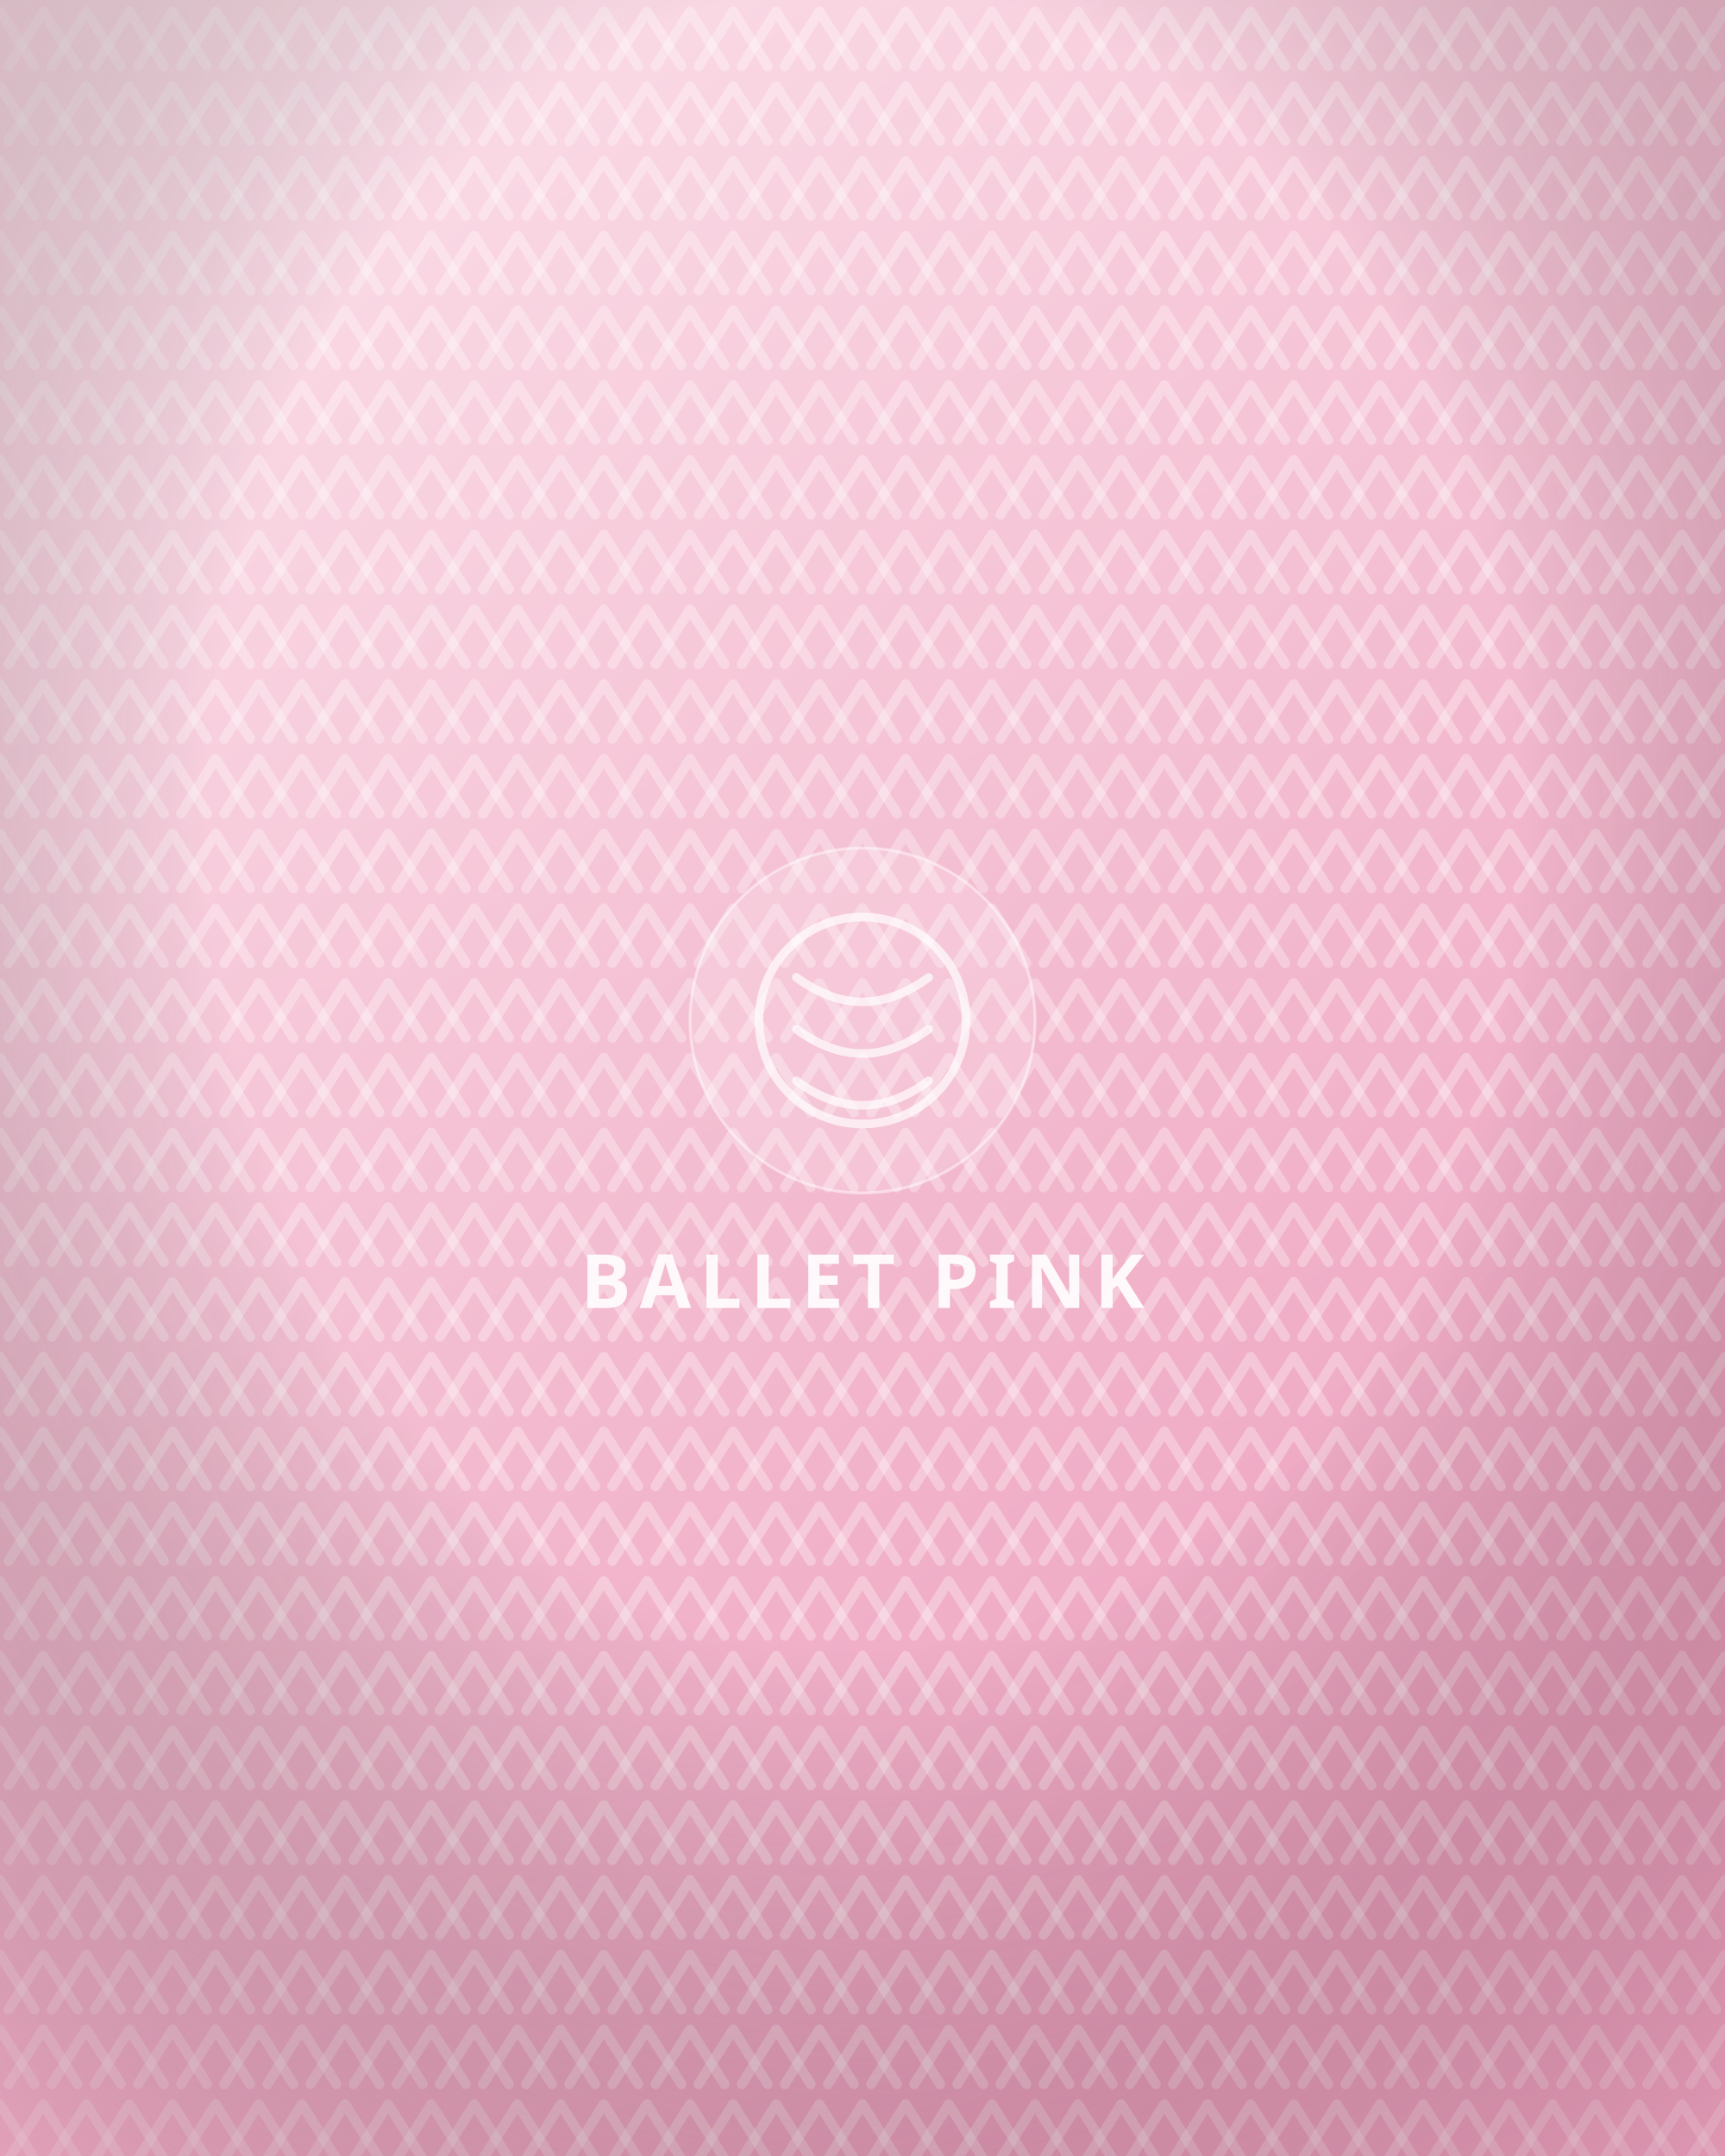
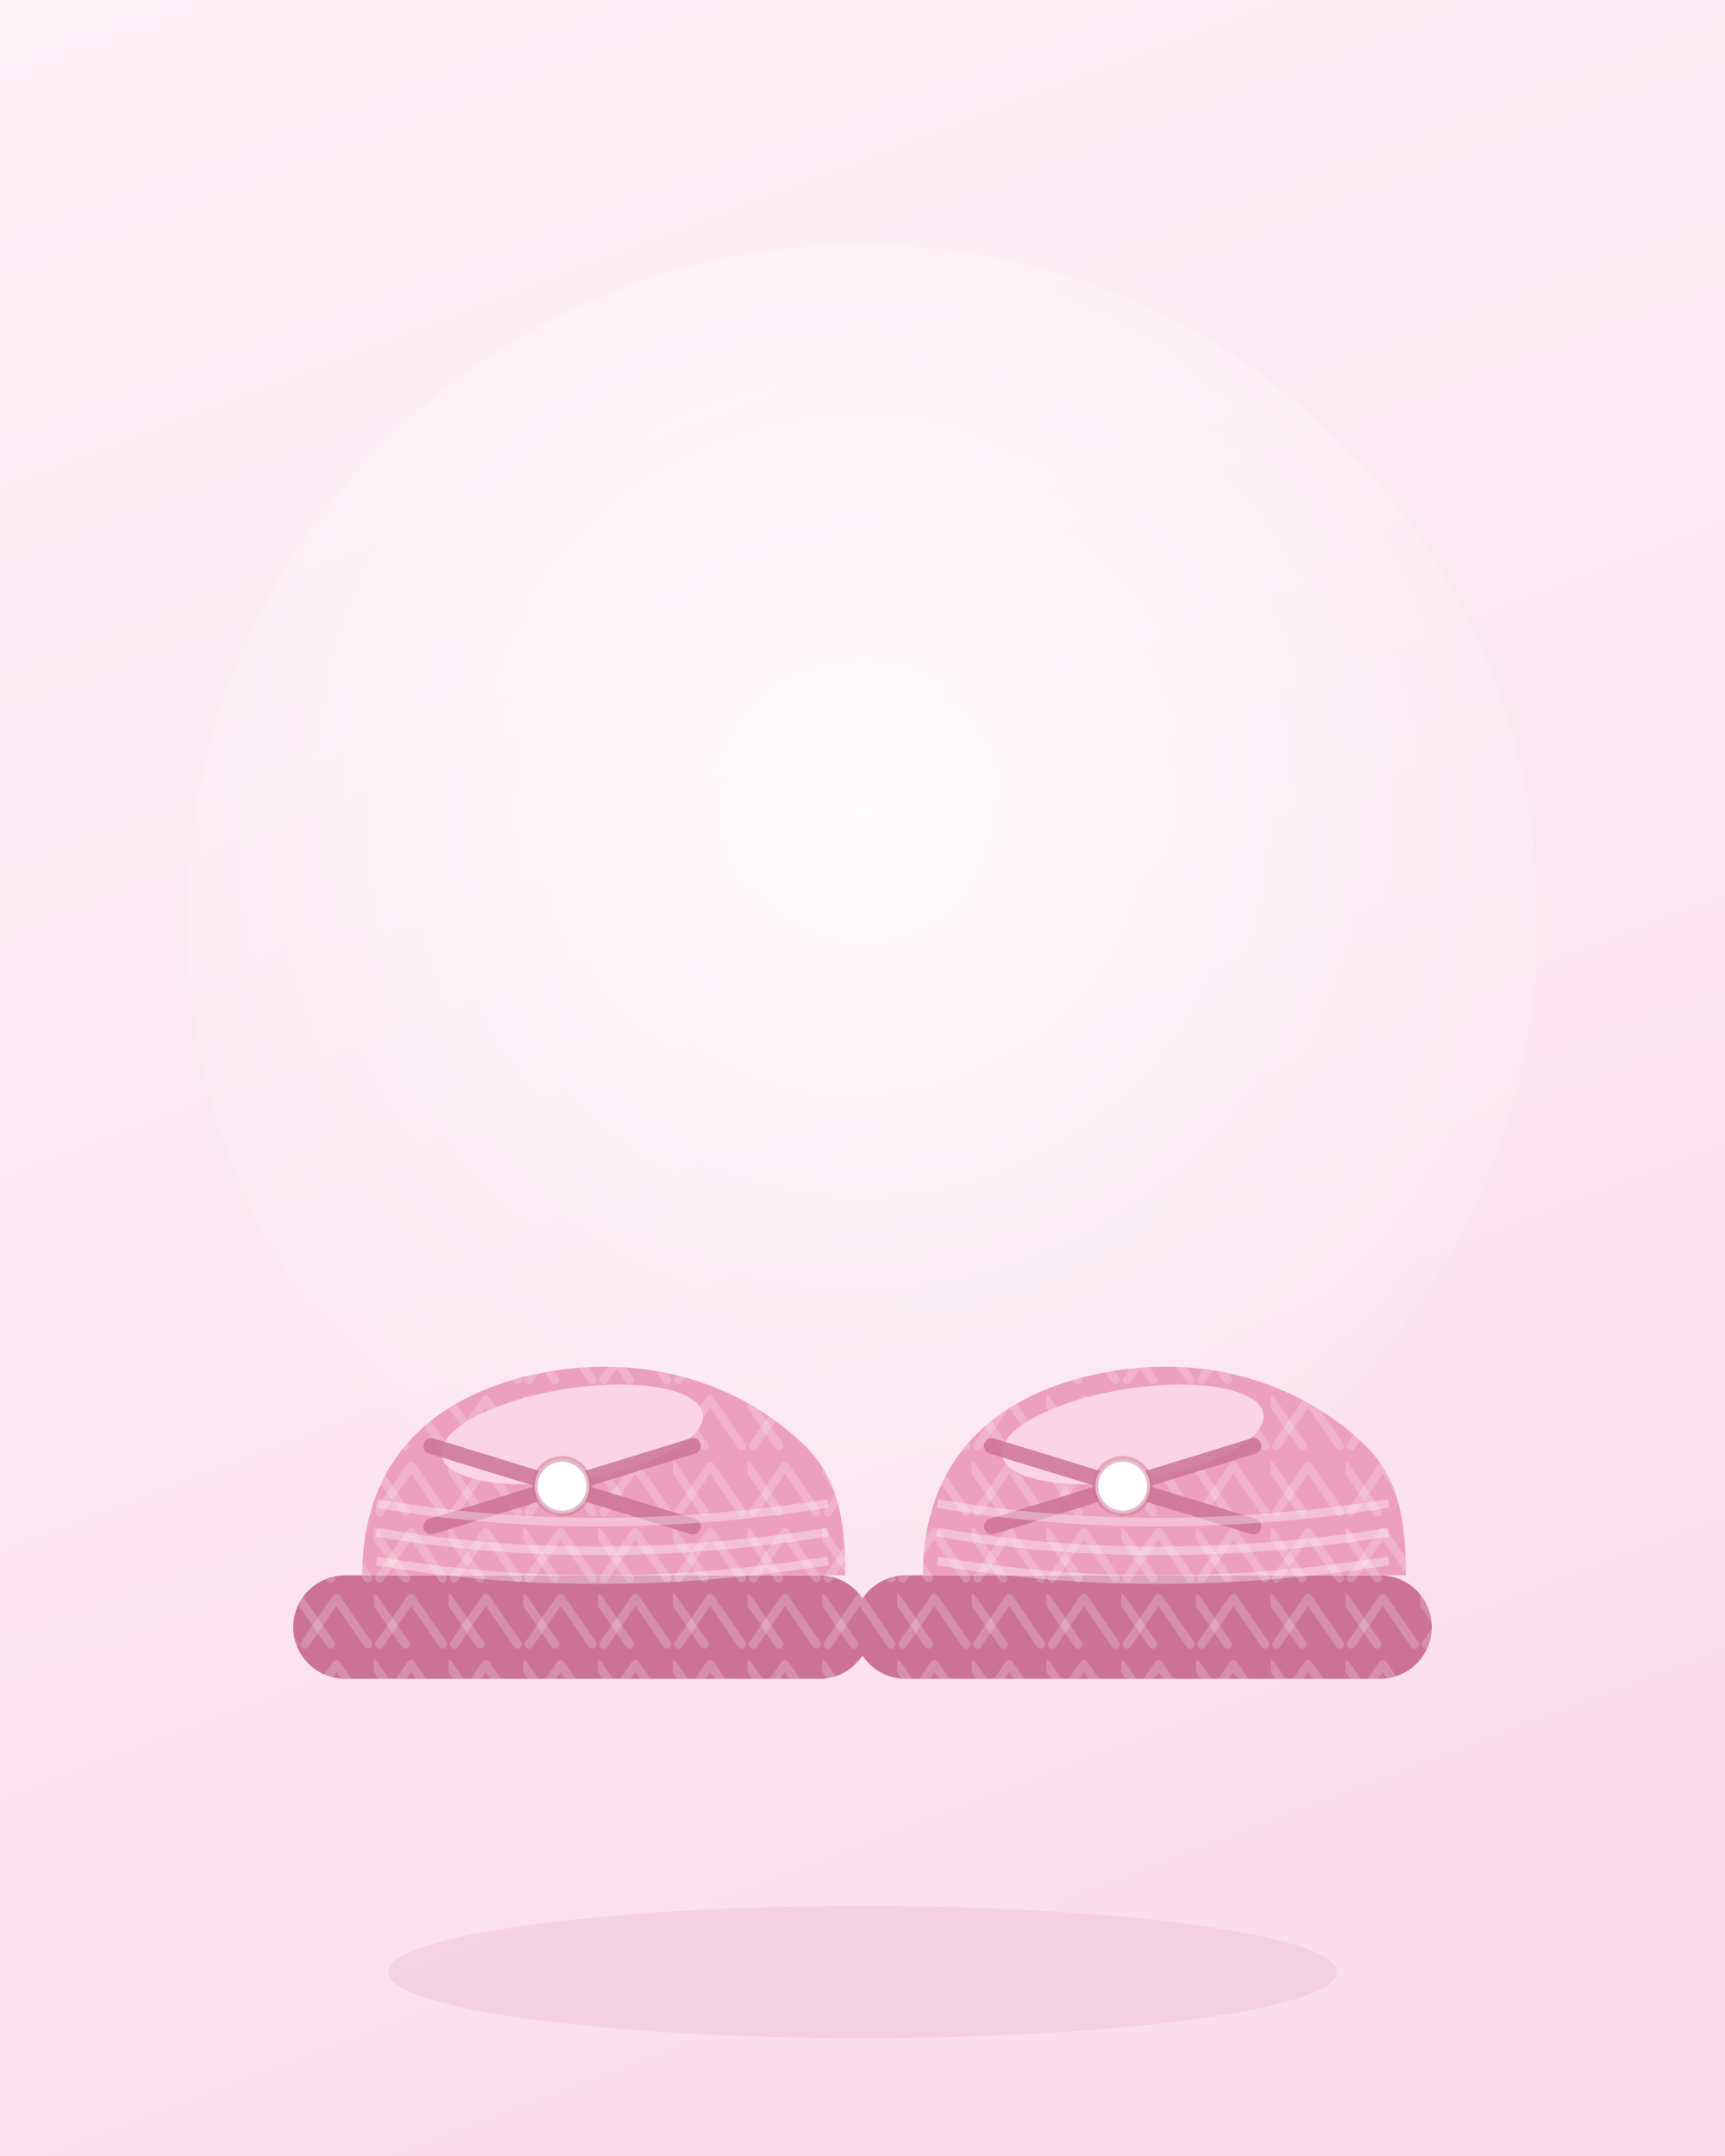
- <svg xmlns="http://www.w3.org/2000/svg" viewBox="0 0 1200 1500" width="1200" height="1500" role="img" aria-label="Ballet Pink crochet">
+ <svg xmlns="http://www.w3.org/2000/svg" viewBox="0 0 1200 1500" width="1200" height="1500" role="img">
  <defs>
-     <linearGradient id="g" x1="0" y1="0" x2="0.6" y2="1">
-       <stop offset="0" stop-color="#fce4ec" />
-       <stop offset="1" stop-color="#eda0bd" />
+     <linearGradient id="bg" x1="0" y1="0" x2="0.3" y2="1">
+       <stop offset="0" stop-color="#fff2f7" />
+       <stop offset="1" stop-color="#fadfeb" />
    </linearGradient>
-     <pattern id="stitch" width="60" height="52" patternUnits="userSpaceOnUse" patternTransform="rotate(0)">
-       <path d="M6 46 L30 8 L54 46" fill="none" stroke="#ffffff" stroke-opacity="0.30" stroke-width="7" stroke-linecap="round" stroke-linejoin="round" />
-       <path d="M-24 46 L0 8 L24 46" fill="none" stroke="#ffffff" stroke-opacity="0.30" stroke-width="7" stroke-linecap="round" stroke-linejoin="round" />
-       <path d="M36 46 L60 8 L84 46" fill="none" stroke="#ffffff" stroke-opacity="0.30" stroke-width="7" stroke-linecap="round" stroke-linejoin="round" />
+     <pattern id="stitch" width="52" height="46" patternUnits="userSpaceOnUse">
+       <path d="M4 40 L26 8 L48 40" fill="none" stroke="#fff" stroke-opacity="0.20" stroke-width="6" stroke-linecap="round" stroke-linejoin="round" />
+       <path d="M-22 40 L0 8 L22 40" fill="none" stroke="#fff" stroke-opacity="0.20" stroke-width="6" stroke-linecap="round" stroke-linejoin="round" />
    </pattern>
-     <radialGradient id="vig" cx="0.5" cy="0.38" r="0.85">
-       <stop offset="0.45" stop-color="#000" stop-opacity="0" />
-       <stop offset="1" stop-color="#eda0bd" stop-opacity="0.55" />
+     <radialGradient id="glow" cx="0.5" cy="0.42" r="0.62">
+       <stop offset="0" stop-color="#ffffff" stop-opacity="0.85" />
+       <stop offset="1" stop-color="#ffffff" stop-opacity="0" />
    </radialGradient>
+     <clipPath id="objclip">
+       <path d="M240 1096 h330 a36 36 0 0 1 0 72 H240 a36 36 0 0 1 0-72 Z" />
+       <path d="M252 1096 c0-74 42-120 112-138 c80-20 150 4 194 46 c26 24 30 56 30 92 Z" />
+       <path d="M630 1096 h330 a36 36 0 0 1 0 72 H630 a36 36 0 0 1 0-72 Z" />
+       <path d="M642 1096 c0-74 42-120 112-138 c80-20 150 4 194 46 c26 24 30 56 30 92 Z" />
+     </clipPath>
  </defs>
-   <rect width="1200" height="1500" fill="url(#g)" />
-   <rect width="1200" height="1500" fill="url(#stitch)" />
-   <rect width="1200" height="1500" fill="url(#vig)" />
-   <g opacity="0.92" transform="translate(600 710)">
-     <circle r="120" fill="#ffffff" fill-opacity="0.16" />
-     <circle r="120" fill="none" stroke="#fff" stroke-opacity="0.5" stroke-width="2" />
-     <path d="M-72 0 a72 72 0 1 0 144 0 a72 72 0 1 0 -144 0 M-46 -30 q46 34 92 0 M-46 6 q46 34 92 0 M-46 42 q46 34 92 0" fill="none" stroke="#fff" stroke-opacity="0.75" stroke-width="6" stroke-linecap="round" />
+   <rect width="1200" height="1500" fill="url(#bg)" />
+   <circle cx="600" cy="640" r="470" fill="url(#glow)" />
+   <ellipse cx="600" cy="1372" rx="330" ry="46" fill="#cc7395" opacity="0.13" />
+   <g>
+     <path d="M240 1096 h330 a36 36 0 0 1 0 72 H240 a36 36 0 0 1 0-72 Z" fill="#cc7395" />
+     <path d="M252 1096 c0-74 42-120 112-138 c80-20 150 4 194 46 c26 24 30 56 30 92 Z" fill="#eda0bd" />
+     <path d="M630 1096 h330 a36 36 0 0 1 0 72 H630 a36 36 0 0 1 0-72 Z" fill="#cc7395" />
+     <path d="M642 1096 c0-74 42-120 112-138 c80-20 150 4 194 46 c26 24 30 56 30 92 Z" fill="#eda0bd" />
  </g>
-   <text x="600" y="910" text-anchor="middle" font-family="Quicksand, sans-serif" font-size="52" font-weight="700" fill="#fff" fill-opacity="0.9" letter-spacing="6">BALLET PINK</text>
+   <g clip-path="url(#objclip)">
+     <rect width="1200" height="1500" fill="url(#stitch)" />
+   </g>
+   <ellipse cx="398" cy="998" rx="92" ry="32" transform="rotate(-9 398 998)" fill="#fbd5e4" />
+   <ellipse cx="788" cy="998" rx="92" ry="32" transform="rotate(-9 788 998)" fill="#fbd5e4" />
+   <g stroke="#cc7395" stroke-width="11" fill="none" stroke-linecap="round" opacity=".85">
+     <path d="M300 1006 L482 1062" />
+     <path d="M482 1006 L300 1062" />
+     <path d="M690 1006 L872 1062" />
+     <path d="M872 1006 L690 1062" />
+   </g>
+   <circle cx="391" cy="1034" r="19" fill="#fff" />
+   <circle cx="391" cy="1034" r="19" fill="none" stroke="#cc7395" stroke-width="4" opacity=".5" />
+   <circle cx="781" cy="1034" r="19" fill="#fff" />
+   <circle cx="781" cy="1034" r="19" fill="none" stroke="#cc7395" stroke-width="4" opacity=".5" />
+   <g fill="none" stroke="#fff" stroke-opacity=".34" stroke-width="6">
+     <path d="M262 1046 q150 26 314 0" />
+     <path d="M652 1046 q150 26 314 0" />
+     <path d="M262 1066 q150 26 314 0" />
+     <path d="M652 1066 q150 26 314 0" />
+     <path d="M262 1086 q150 26 314 0" />
+     <path d="M652 1086 q150 26 314 0" />
+   </g>
</svg>
